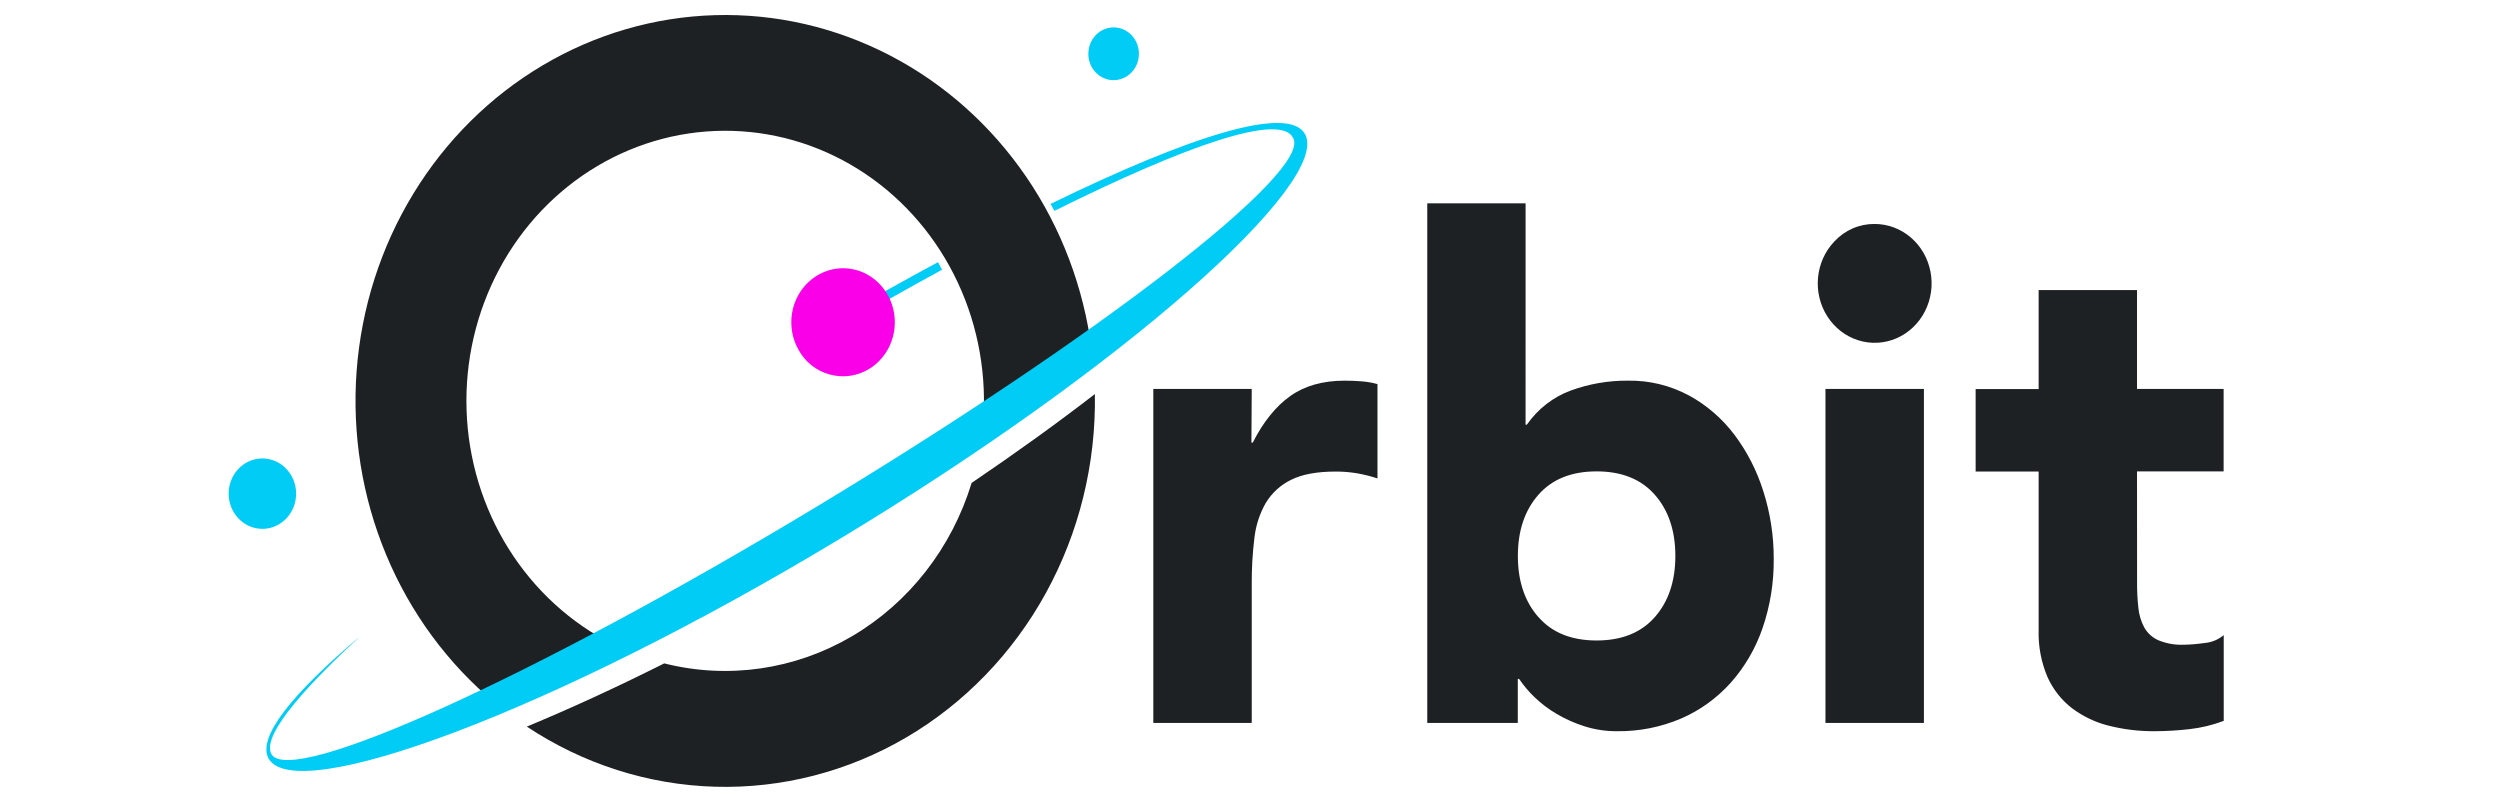
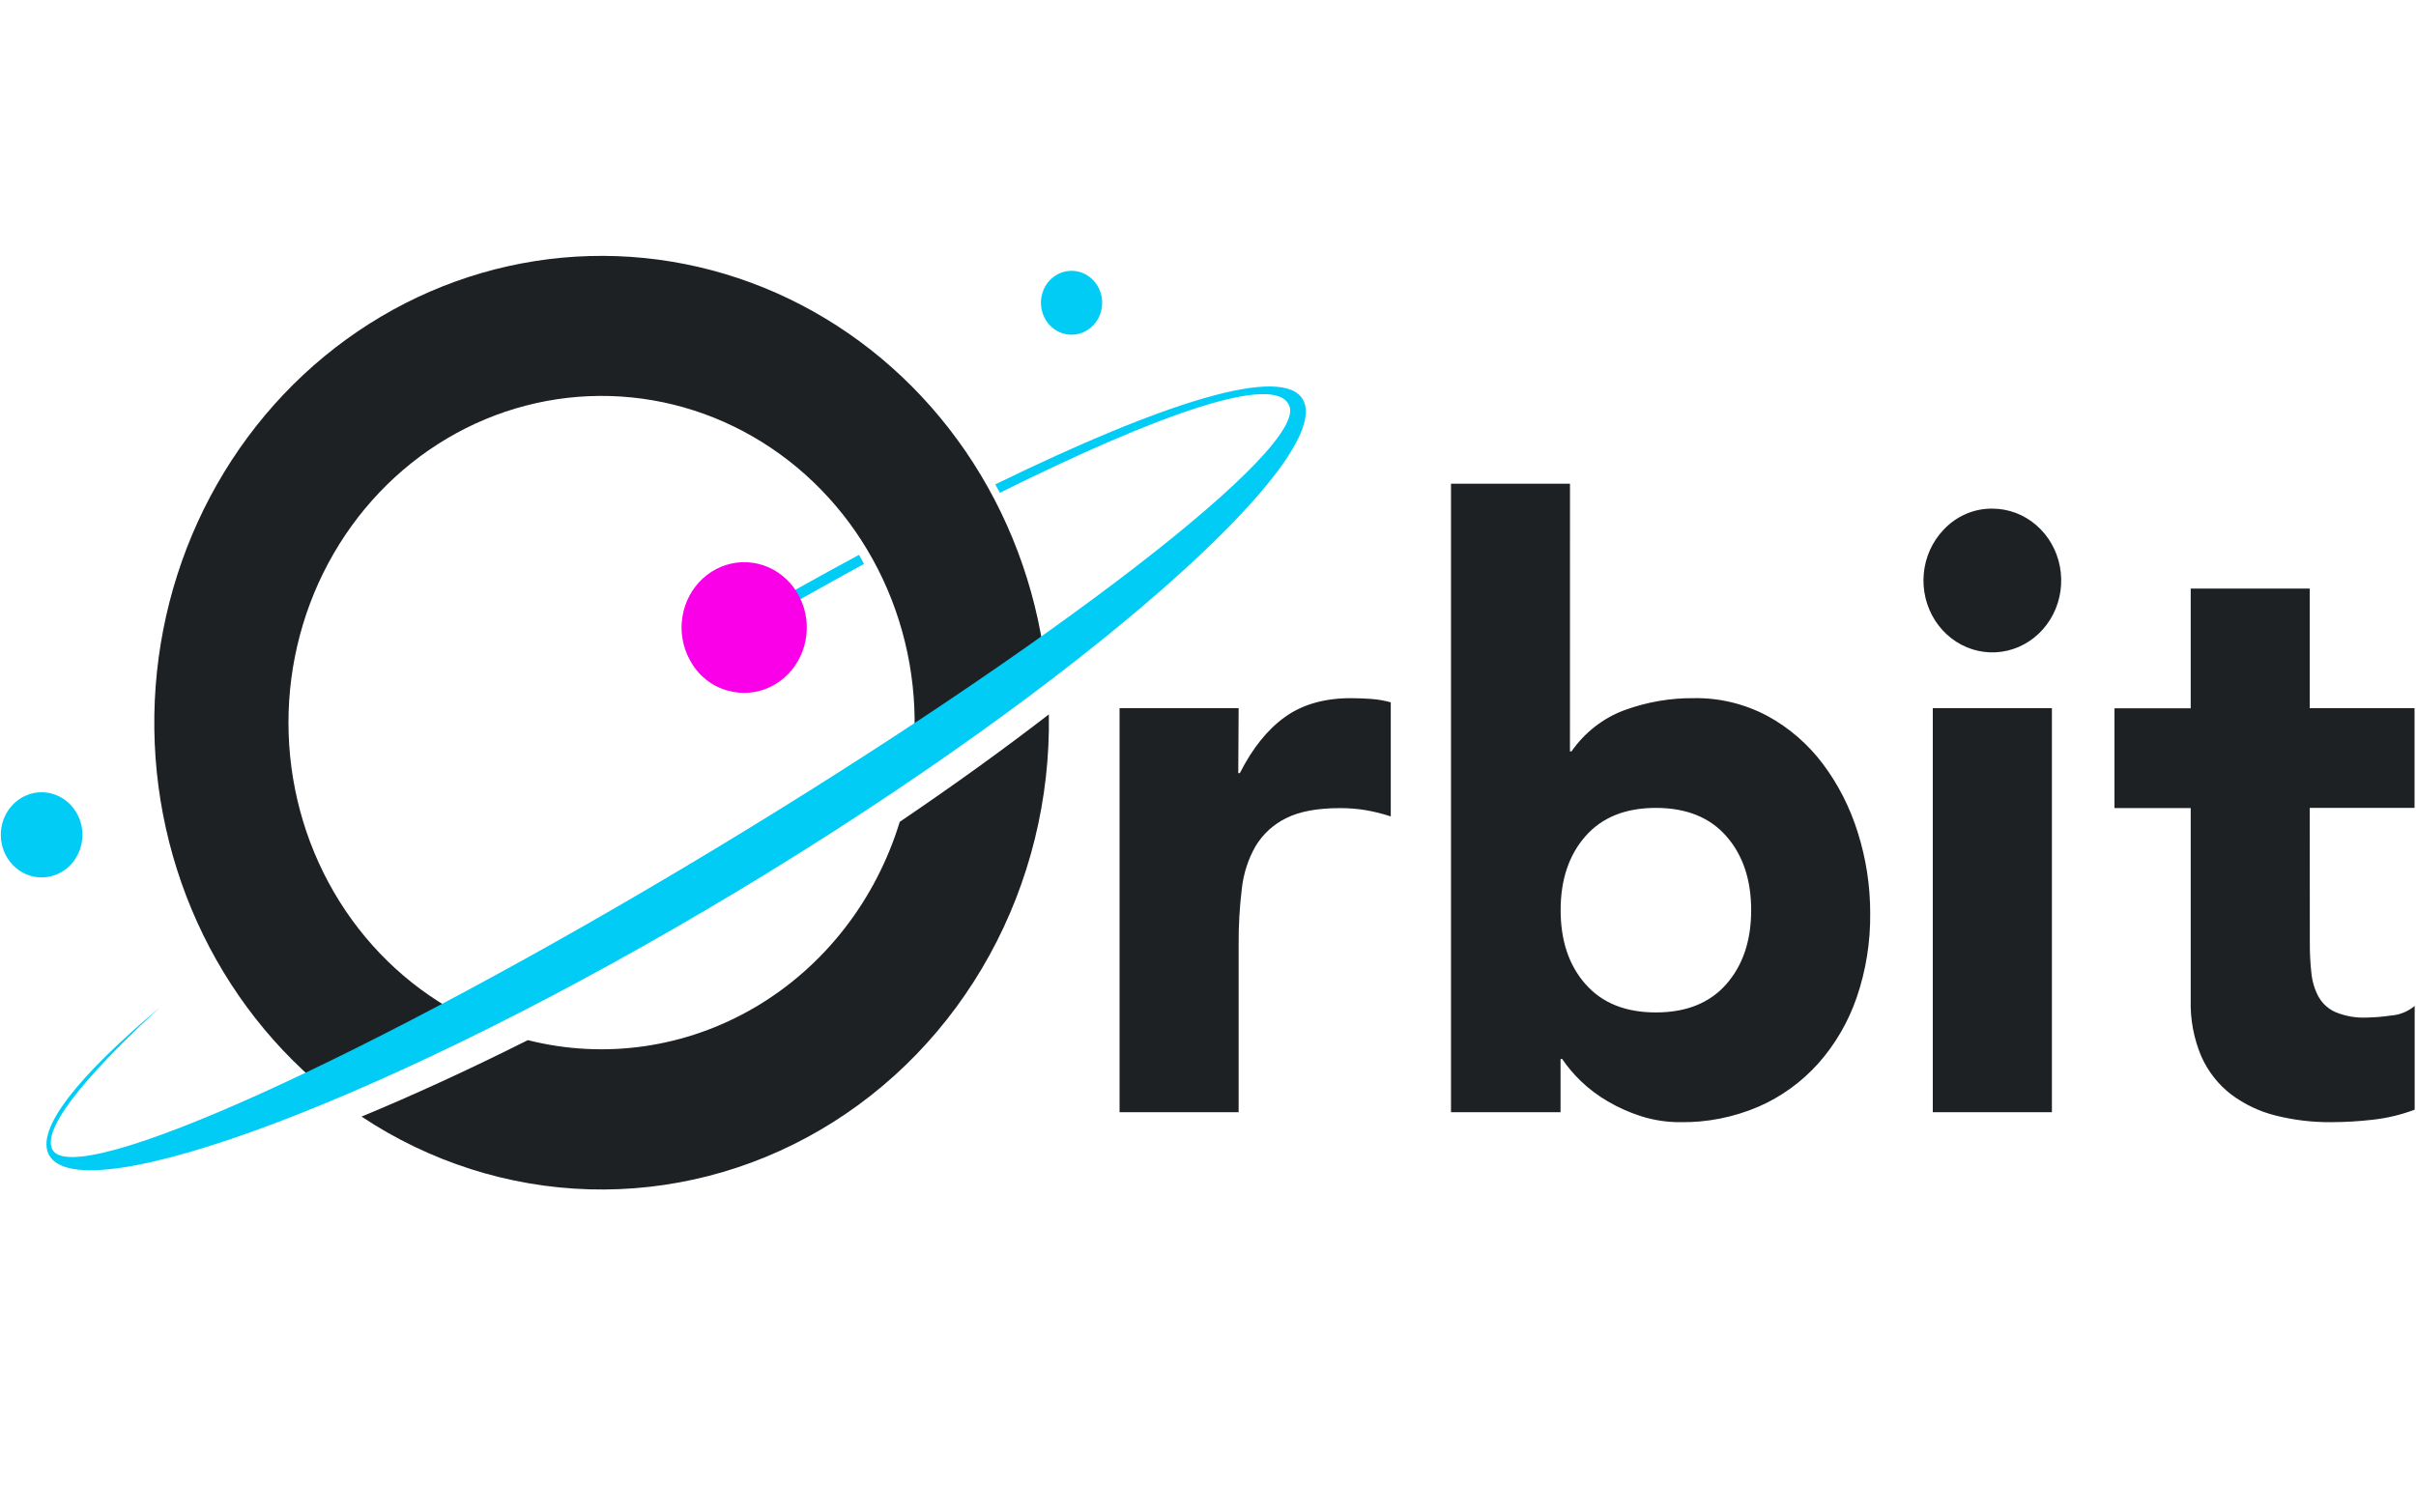
- <svg xmlns="http://www.w3.org/2000/svg" width="318" height="102" viewBox="0 0 318 102" fill="none">
-   <path fill-rule="evenodd" clip-rule="evenodd" d="M159.221 49.47H146.702V91.96H159.221V74.233C159.212 72.305 159.324 70.378 159.556 68.465C159.728 66.871 160.225 65.335 161.015 63.96C161.796 62.684 162.911 61.668 164.229 61.033C165.622 60.333 167.509 59.983 169.89 59.983C170.798 59.98 171.705 60.053 172.602 60.201C173.487 60.355 174.36 60.574 175.215 60.856V48.856C174.559 48.675 173.889 48.558 173.212 48.506C172.485 48.452 171.762 48.42 171.035 48.42C168.254 48.42 165.944 49.076 164.107 50.388C162.269 51.7 160.684 53.67 159.352 56.297H159.182L159.221 49.47ZM194.057 25.866H181.547V91.96H193.064V86.364H193.234C193.807 87.207 194.464 87.984 195.193 88.682C196.055 89.511 197.008 90.23 198.033 90.823C199.156 91.481 200.344 92.008 201.577 92.396C202.905 92.812 204.284 93.019 205.671 93.009C208.473 93.049 211.254 92.499 213.848 91.391C216.234 90.36 218.382 88.811 220.149 86.846C221.935 84.838 223.312 82.475 224.199 79.896C225.169 77.063 225.65 74.073 225.619 71.065C225.626 68.169 225.185 65.291 224.312 62.542C223.503 59.932 222.26 57.49 220.641 55.329C219.07 53.243 217.091 51.529 214.837 50.302C212.436 49.018 209.769 48.371 207.073 48.42C204.587 48.398 202.116 48.827 199.77 49.688C197.544 50.513 195.609 52.022 194.218 54.015H194.053L194.057 25.866ZM195.686 78.496C193.944 76.514 193.073 73.921 193.073 70.715C193.073 67.509 193.944 64.915 195.686 62.933C197.427 60.951 199.895 59.96 203.088 59.96C206.282 59.96 208.749 60.951 210.491 62.933C212.233 64.915 213.104 67.509 213.104 70.715C213.104 73.921 212.233 76.514 210.491 78.496C208.749 80.478 206.282 81.469 203.088 81.469C199.895 81.469 197.43 80.478 195.694 78.496H195.686ZM271.829 59.96H282.846V49.47H271.829V36.898H259.314V49.488H251.301V59.979H259.314V80.174C259.259 82.218 259.644 84.25 260.441 86.119C261.15 87.697 262.227 89.064 263.573 90.096C264.975 91.142 266.559 91.894 268.236 92.309C270.149 92.791 272.112 93.026 274.08 93.009C275.558 93.006 277.035 92.918 278.504 92.746C279.991 92.579 281.453 92.227 282.859 91.696V80.787C282.155 81.374 281.297 81.724 280.398 81.792C279.532 81.919 278.66 81.992 277.786 82.01C276.681 82.057 275.579 81.864 274.55 81.442C273.801 81.118 273.172 80.55 272.756 79.823C272.344 79.056 272.088 78.208 272.003 77.333C271.886 76.276 271.831 75.214 271.837 74.151L271.829 59.96ZM233.326 30.716C232.145 31.955 231.412 33.583 231.251 35.323C231.091 37.063 231.513 38.807 232.446 40.259C233.379 41.71 234.764 42.779 236.368 43.284C237.971 43.789 239.692 43.699 241.239 43.028C242.785 42.357 244.061 41.147 244.849 39.605C245.637 38.063 245.888 36.283 245.561 34.569C245.233 32.855 244.347 31.312 243.052 30.204C241.757 29.095 240.135 28.489 238.46 28.489C237.504 28.477 236.556 28.668 235.673 29.051C234.791 29.434 233.992 30 233.326 30.716ZM244.722 49.47H232.198V91.96H244.722V49.47Z" fill="#1E2124" />
-   <path fill-rule="evenodd" clip-rule="evenodd" d="M138.872 44.561C137.862 36.594 134.994 29.007 130.519 22.467C126.044 15.927 120.099 10.634 113.207 7.053C106.314 3.471 98.684 1.711 90.988 1.926C83.291 2.142 75.763 4.327 69.064 8.289C62.365 12.251 56.701 17.869 52.569 24.65C48.436 31.431 45.962 39.167 45.363 47.179C44.764 55.192 46.059 63.235 49.134 70.603C52.209 77.971 56.97 84.438 62.998 89.437C67.614 87.292 72.661 84.787 78.022 81.978C72.6 79.267 67.993 75.057 64.701 69.806C61.409 64.555 59.558 58.464 59.348 52.192C59.138 45.921 60.578 39.709 63.511 34.231C66.444 28.754 70.758 24.219 75.985 21.119C81.212 18.019 87.153 16.473 93.163 16.648C99.172 16.823 105.021 18.713 110.074 22.113C115.128 25.512 119.193 30.291 121.828 35.931C124.464 41.571 125.569 47.857 125.024 54.106C129.988 50.82 134.63 47.62 138.872 44.561ZM139.268 50.125C134.517 53.793 129.252 57.593 123.592 61.424C121.063 69.702 115.624 76.673 108.369 80.933C101.115 85.193 92.583 86.425 84.492 84.382C78.287 87.496 72.4 90.191 67.009 92.423C74.179 97.183 82.451 99.826 90.945 100.072C99.439 100.317 107.839 98.156 115.25 93.817C122.662 89.479 128.809 83.125 133.037 75.432C137.266 67.739 139.419 58.993 139.268 50.125Z" fill="#1E2124" />
-   <path fill-rule="evenodd" clip-rule="evenodd" d="M141.655 10.198C142.291 10.198 142.913 10.001 143.442 9.632C143.972 9.263 144.384 8.739 144.628 8.125C144.871 7.511 144.935 6.836 144.811 6.184C144.687 5.533 144.38 4.934 143.93 4.464C143.48 3.995 142.907 3.675 142.283 3.545C141.658 3.415 141.011 3.482 140.423 3.736C139.835 3.99 139.333 4.421 138.979 4.973C138.626 5.526 138.437 6.175 138.437 6.839C138.436 7.281 138.519 7.718 138.681 8.126C138.842 8.533 139.079 8.904 139.378 9.216C139.677 9.528 140.032 9.775 140.423 9.944C140.813 10.113 141.232 10.199 141.655 10.198Z" fill="#00CCF5" />
-   <path fill-rule="evenodd" clip-rule="evenodd" d="M33.375 67.27C34.224 67.27 35.054 67.007 35.759 66.514C36.465 66.022 37.015 65.322 37.339 64.503C37.663 63.684 37.748 62.783 37.581 61.914C37.414 61.045 37.005 60.248 36.403 59.622C35.802 58.996 35.037 58.571 34.204 58.4C33.371 58.229 32.508 58.319 31.725 58.66C30.941 59.001 30.272 59.577 29.802 60.315C29.333 61.053 29.083 61.92 29.086 62.806C29.089 63.991 29.543 65.126 30.347 65.963C31.151 66.8 32.24 67.27 33.375 67.27Z" fill="#00CCF5" />
-   <path fill-rule="evenodd" clip-rule="evenodd" d="M105.813 40.898C110.446 38.225 114.957 35.689 119.312 33.348C119.473 33.621 119.647 33.944 119.83 34.307C115.515 36.662 111.004 39.207 106.37 41.885L105.813 40.898ZM165.992 17.049C163.924 13.308 151.383 17.281 133.634 25.939C133.799 26.226 133.965 26.521 134.121 26.821C151.126 18.372 162.992 14.303 164.498 17.576C166.867 21.858 139.678 42.866 103.797 64.497C67.915 86.128 36.885 100.192 34.516 95.91C33.166 93.365 39.842 86.428 45.838 80.91C37.203 88.183 32.674 93.787 34.164 96.478C37.543 102.591 70.249 90.569 106.658 68.643C143.066 46.716 169.389 23.162 165.992 17.049Z" fill="#00CCF5" />
-   <path d="M101.55 44.452C100.782 43.078 100.496 41.468 100.738 39.898C100.98 38.327 101.737 36.894 102.88 35.841C104.022 34.788 105.478 34.181 107.001 34.123C108.524 34.066 110.019 34.562 111.23 35.526C112.442 36.491 113.296 37.864 113.646 39.412C113.996 40.96 113.821 42.587 113.15 44.016C112.48 45.444 111.356 46.585 109.969 47.245C108.583 47.905 107.02 48.042 105.547 47.634C104.708 47.415 103.921 47.02 103.234 46.473C102.546 45.926 101.973 45.238 101.55 44.452Z" fill="#FA00E9" />
+ <svg xmlns="http://www.w3.org/2000/svg" width="254" height="159" viewBox="0 0 254 159" fill="none">
+   <path fill-rule="evenodd" clip-rule="evenodd" d="M130.221 74.47H117.702V116.96H130.221V99.233C130.212 97.305 130.324 95.378 130.556 93.465C130.728 91.871 131.225 90.335 132.015 88.96C132.796 87.684 133.911 86.668 135.229 86.033C136.622 85.333 138.509 84.983 140.89 84.983C141.798 84.98 142.705 85.053 143.602 85.201C144.487 85.355 145.36 85.574 146.215 85.856V73.856C145.559 73.675 144.889 73.558 144.212 73.506C143.485 73.452 142.762 73.42 142.035 73.42C139.254 73.42 136.944 74.076 135.107 75.388C133.269 76.7 131.684 78.67 130.352 81.297H130.182L130.221 74.47ZM165.057 50.866H152.547V116.96H164.064V111.364H164.234C164.807 112.207 165.464 112.984 166.193 113.682C167.055 114.511 168.008 115.23 169.033 115.823C170.156 116.481 171.344 117.008 172.577 117.396C173.905 117.812 175.284 118.019 176.671 118.009C179.473 118.049 182.254 117.499 184.848 116.391C187.234 115.36 189.382 113.811 191.149 111.846C192.935 109.839 194.312 107.475 195.199 104.896C196.169 102.063 196.65 99.073 196.619 96.065C196.626 93.169 196.185 90.291 195.312 87.542C194.503 84.932 193.26 82.49 191.641 80.329C190.07 78.243 188.091 76.529 185.837 75.302C183.436 74.018 180.769 73.371 178.073 73.42C175.587 73.398 173.116 73.827 170.77 74.688C168.544 75.513 166.609 77.022 165.218 79.015H165.053L165.057 50.866ZM166.686 103.496C164.944 101.514 164.073 98.921 164.073 95.715C164.073 92.509 164.944 89.915 166.686 87.933C168.427 85.951 170.895 84.96 174.088 84.96C177.282 84.96 179.749 85.951 181.491 87.933C183.233 89.915 184.104 92.509 184.104 95.715C184.104 98.921 183.233 101.514 181.491 103.496C179.749 105.478 177.282 106.469 174.088 106.469C170.895 106.469 168.43 105.478 166.694 103.496H166.686ZM242.829 84.96H253.846V74.47H242.829V61.898H230.314V74.488H222.301V84.979H230.314V105.174C230.259 107.218 230.644 109.25 231.441 111.119C232.15 112.697 233.227 114.064 234.573 115.096C235.975 116.142 237.559 116.894 239.236 117.309C241.149 117.791 243.112 118.026 245.08 118.009C246.558 118.006 248.035 117.918 249.504 117.746C250.991 117.579 252.453 117.227 253.859 116.696V105.787C253.155 106.374 252.297 106.724 251.398 106.792C250.532 106.919 249.66 106.992 248.786 107.01C247.681 107.057 246.579 106.864 245.55 106.442C244.801 106.118 244.172 105.55 243.756 104.823C243.344 104.056 243.088 103.208 243.003 102.333C242.886 101.277 242.831 100.214 242.837 99.151L242.829 84.96ZM204.326 55.716C203.145 56.955 202.412 58.583 202.251 60.323C202.091 62.063 202.513 63.807 203.446 65.259C204.379 66.71 205.764 67.779 207.368 68.284C208.971 68.789 210.692 68.699 212.239 68.028C213.785 67.357 215.061 66.147 215.849 64.605C216.637 63.063 216.888 61.283 216.561 59.569C216.233 57.855 215.347 56.312 214.052 55.204C212.757 54.095 211.135 53.489 209.46 53.489C208.504 53.477 207.556 53.668 206.673 54.051C205.791 54.434 204.992 55 204.326 55.716ZM215.722 74.47H203.198V116.96H215.722V74.47Z" fill="#1E2124" />
+   <path fill-rule="evenodd" clip-rule="evenodd" d="M109.872 69.561C108.862 61.594 105.994 54.007 101.519 47.467C97.044 40.927 91.099 35.634 84.207 32.053C77.314 28.471 69.684 26.711 61.988 26.926C54.291 27.142 46.763 29.326 40.064 33.289C33.365 37.251 27.701 42.869 23.569 49.65C19.436 56.431 16.962 64.167 16.363 72.18C15.764 80.192 17.059 88.235 20.134 95.603C23.209 102.971 27.97 109.438 33.998 114.437C38.614 112.292 43.661 109.787 49.022 106.978C43.6 104.267 38.993 100.057 35.701 94.806C32.409 89.555 30.558 83.464 30.348 77.192C30.138 70.921 31.578 64.709 34.511 59.231C37.444 53.754 41.758 49.219 46.985 46.119C52.212 43.019 58.153 41.473 64.163 41.648C70.172 41.824 76.021 43.713 81.074 47.113C86.128 50.512 90.193 55.291 92.828 60.931C95.464 66.571 96.569 72.857 96.024 79.106C100.988 75.82 105.63 72.62 109.872 69.561ZM110.268 75.125C105.517 78.793 100.252 82.593 94.592 86.424C92.063 94.702 86.624 101.673 79.369 105.933C72.115 110.193 63.583 111.425 55.492 109.382C49.287 112.496 43.4 115.191 38.009 117.423C45.179 122.183 53.451 124.826 61.945 125.072C70.44 125.317 78.839 123.156 86.25 118.817C93.662 114.479 99.809 108.125 104.037 100.432C108.266 92.739 110.419 83.993 110.268 75.125Z" fill="#1E2124" />
+   <path fill-rule="evenodd" clip-rule="evenodd" d="M112.655 35.198C113.291 35.198 113.913 35.001 114.442 34.632C114.972 34.263 115.384 33.739 115.628 33.125C115.871 32.511 115.935 31.836 115.811 31.184C115.687 30.533 115.38 29.934 114.93 29.464C114.48 28.994 113.907 28.675 113.283 28.545C112.658 28.415 112.011 28.482 111.423 28.736C110.835 28.99 110.333 29.421 109.979 29.973C109.626 30.526 109.437 31.175 109.437 31.84C109.436 32.281 109.519 32.718 109.681 33.126C109.842 33.533 110.079 33.904 110.378 34.216C110.677 34.528 111.032 34.775 111.423 34.944C111.813 35.112 112.232 35.199 112.655 35.198Z" fill="#00CCF5" />
+   <path fill-rule="evenodd" clip-rule="evenodd" d="M4.375 92.27C5.224 92.27 6.054 92.007 6.759 91.514C7.465 91.022 8.015 90.322 8.339 89.503C8.663 88.684 8.748 87.783 8.581 86.914C8.414 86.045 8.005 85.248 7.403 84.622C6.802 83.996 6.037 83.571 5.204 83.4C4.371 83.229 3.508 83.319 2.725 83.66C1.941 84.001 1.272 84.577 0.803 85.315C0.333 86.053 0.083 86.92 0.086 87.806C0.089 88.991 0.543 90.126 1.347 90.963C2.151 91.8 3.24 92.27 4.375 92.27Z" fill="#00CCF5" />
+   <path fill-rule="evenodd" clip-rule="evenodd" d="M76.813 65.898C81.446 63.225 85.957 60.689 90.312 58.348C90.473 58.621 90.647 58.944 90.83 59.307C86.515 61.662 82.004 64.207 77.37 66.885L76.813 65.898ZM136.992 42.049C134.924 38.308 122.383 42.281 104.634 50.939C104.799 51.226 104.965 51.521 105.121 51.821C122.126 43.371 133.992 39.303 135.498 42.576C137.867 46.858 110.678 67.866 74.797 89.497C38.915 111.128 7.885 125.192 5.516 120.91C4.167 118.365 10.842 111.428 16.838 105.91C8.203 113.183 3.674 118.787 5.164 121.478C8.543 127.591 41.249 115.569 77.658 93.643C114.066 71.716 140.389 48.162 136.992 42.049Z" fill="#00CCF5" />
+   <path d="M72.55 69.452C71.782 68.078 71.496 66.468 71.738 64.898C71.98 63.327 72.737 61.894 73.88 60.841C75.022 59.788 76.478 59.181 78.001 59.123C79.524 59.066 81.019 59.562 82.23 60.526C83.442 61.491 84.296 62.864 84.646 64.412C84.996 65.96 84.821 67.587 84.15 69.016C83.48 70.444 82.356 71.585 80.969 72.245C79.583 72.905 78.02 73.042 76.547 72.634C75.708 72.415 74.921 72.02 74.234 71.473C73.546 70.926 72.973 70.238 72.55 69.452Z" fill="#FA00E9" />
</svg>
